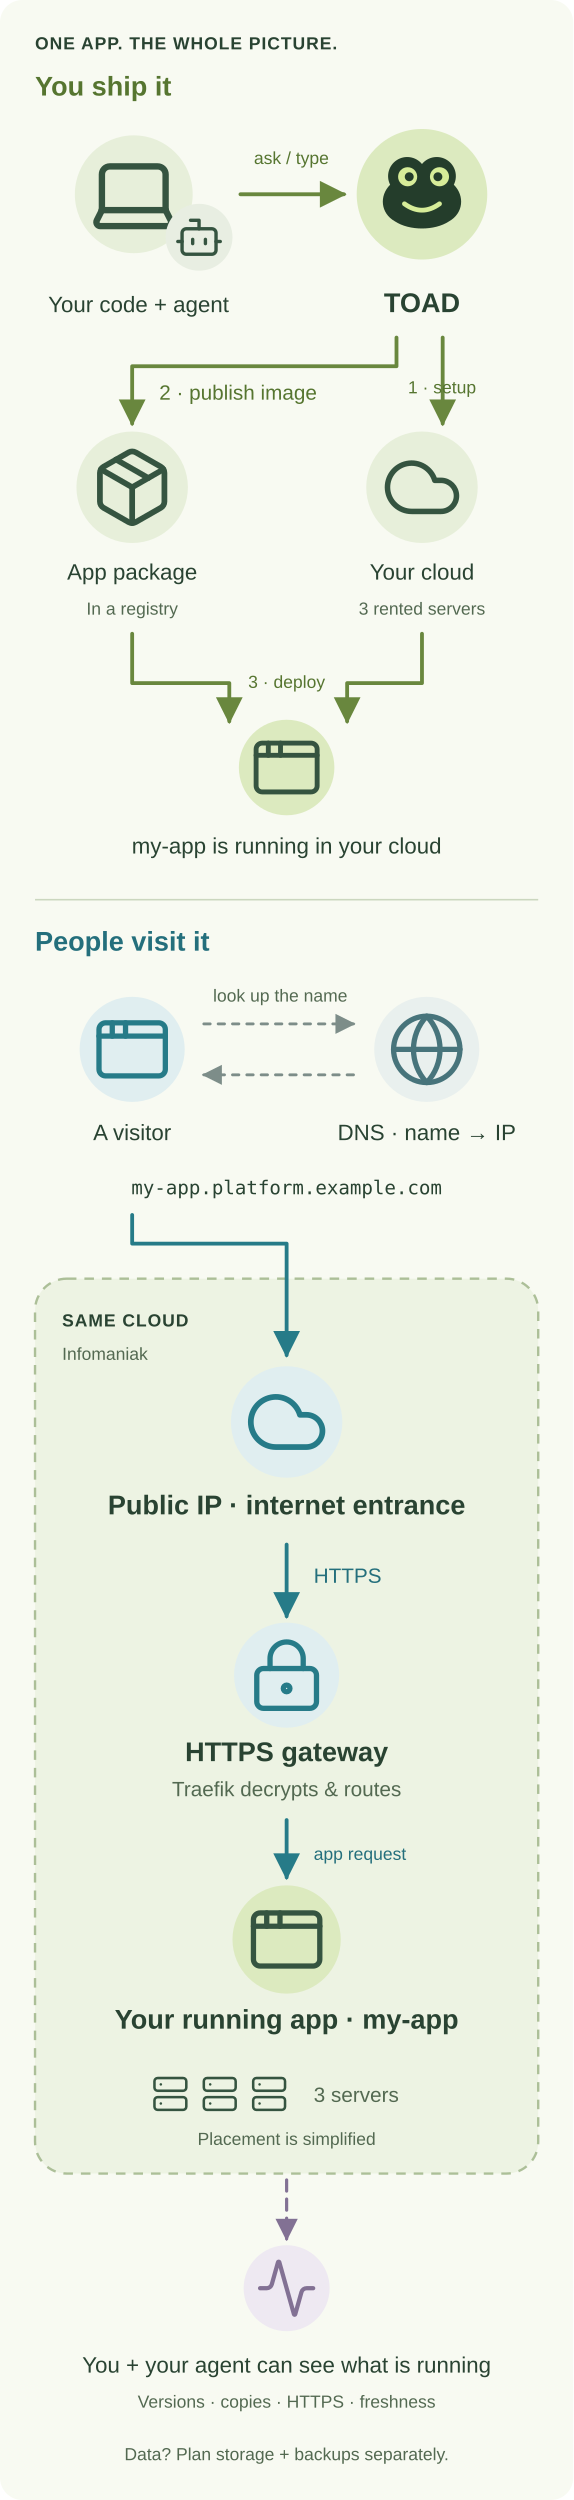
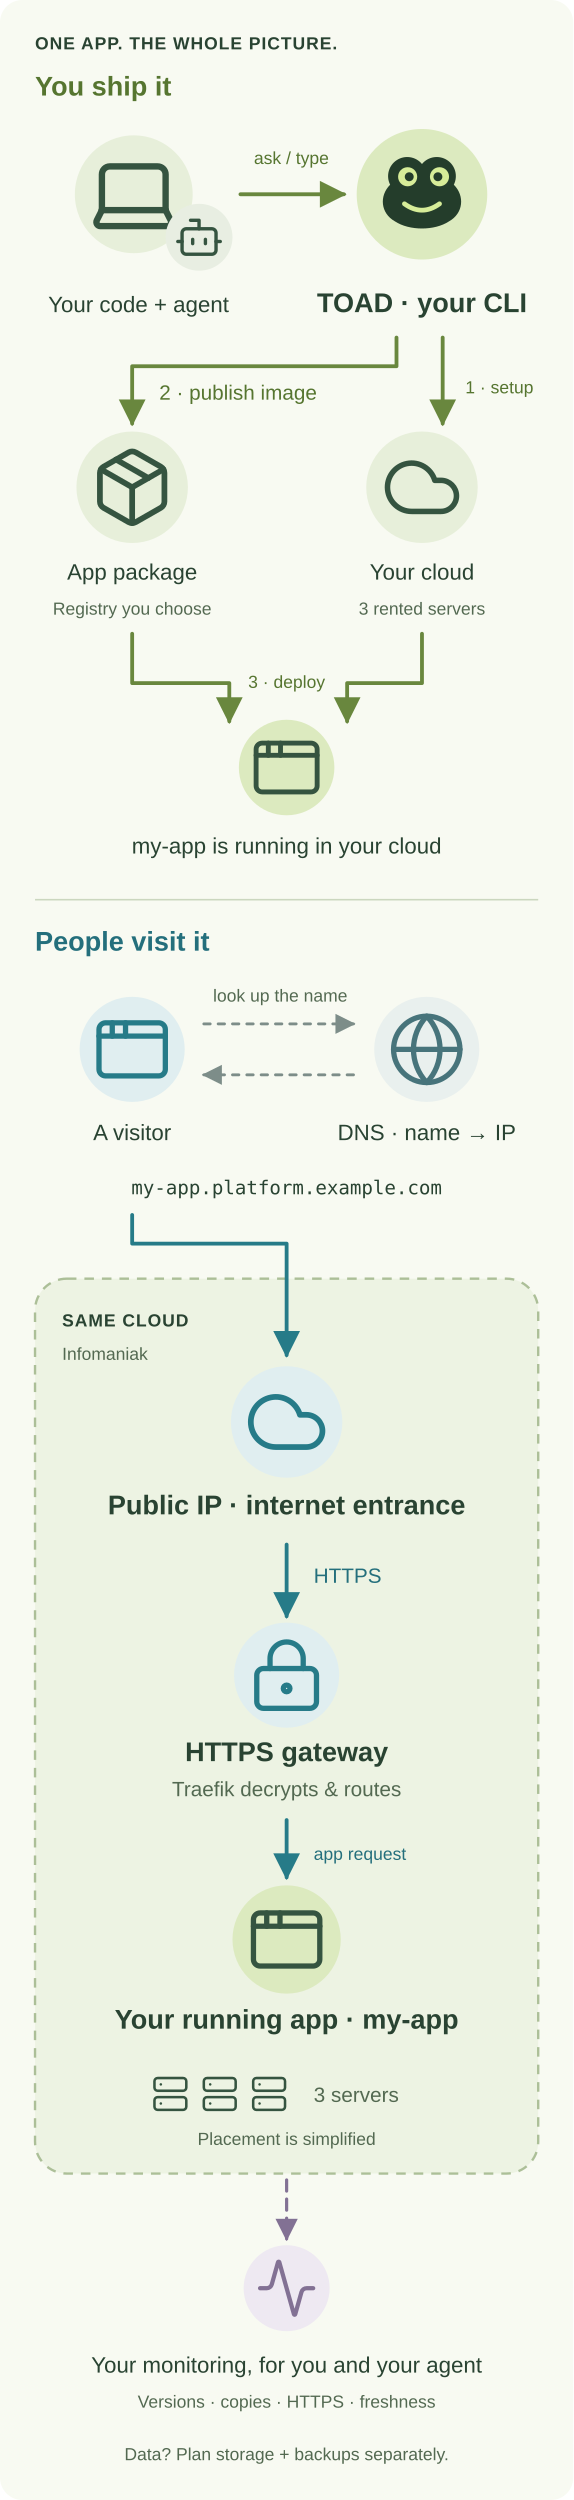
<svg xmlns="http://www.w3.org/2000/svg" width="360" height="1570" viewBox="0 0 360 1570" role="img" aria-labelledby="title desc">
  <defs>
    <symbol id="laptop" viewBox="0 0 24 24">
      <path d="M18 5a2 2 0 0 1 2 2v8.526a2 2 0 0 0 .212.897l1.068 2.127a1 1 0 0 1-.9 1.45H3.62a1 1 0 0 1-.9-1.45l1.068-2.127A2 2 0 0 0 4 15.526V7a2 2 0 0 1 2-2z" />
      <path d="M20.054 15.987H3.946" />
    </symbol>
    <symbol id="bot" viewBox="0 0 24 24">
      <path d="M12 8V4H8" />
      <rect width="16" height="12" x="4" y="8" rx="2" />
      <path d="M2 14h2" />
      <path d="M20 14h2" />
      <path d="M15 13v2" />
      <path d="M9 13v2" />
    </symbol>
    <symbol id="package" viewBox="0 0 24 24">
      <path d="M11 21.73a2 2 0 0 0 2 0l7-4A2 2 0 0 0 21 16V8a2 2 0 0 0-1-1.73l-7-4a2 2 0 0 0-2 0l-7 4A2 2 0 0 0 3 8v8a2 2 0 0 0 1 1.73z" />
      <path d="M12 22V12" />
      <polyline points="3.29 7 12 12 20.71 7" />
      <path d="m7.5 4.27 9 5.15" />
    </symbol>
    <symbol id="cloud" viewBox="0 0 24 24">
      <path d="M17.5 19H9a7 7 0 1 1 6.71-9h1.79a4.5 4.5 0 1 1 0 9Z" />
    </symbol>
    <symbol id="server" viewBox="0 0 24 24">
      <rect width="20" height="8" x="2" y="2" rx="2" ry="2" />
      <rect width="20" height="8" x="2" y="14" rx="2" ry="2" />
      <line x1="6" x2="6.01" y1="6" y2="6" />
      <line x1="6" x2="6.01" y1="18" y2="18" />
    </symbol>
    <symbol id="globe" viewBox="0 0 24 24">
      <circle cx="12" cy="12" r="10" />
      <path d="M12 2a14.5 14.5 0 0 0 0 20 14.5 14.5 0 0 0 0-20" />
      <path d="M2 12h20" />
    </symbol>
    <symbol id="lock-keyhole" viewBox="0 0 24 24">
      <circle cx="12" cy="16" r="1" />
      <rect x="3" y="10" width="18" height="12" rx="2" />
      <path d="M7 10V7a5 5 0 0 1 10 0v3" />
    </symbol>
    <symbol id="app-window" viewBox="0 0 24 24">
      <rect x="2" y="4" width="20" height="16" rx="2" />
      <path d="M10 4v4" />
      <path d="M2 8h20" />
      <path d="M6 4v4" />
    </symbol>
    <symbol id="activity" viewBox="0 0 24 24">
      <path d="M22 12h-2.48a2 2 0 0 0-1.93 1.46l-2.35 8.36a.25.25 0 0 1-.48 0L9.24 2.18a.25.25 0 0 0-.48 0l-2.35 8.36A2 2 0 0 1 4.49 12H2" />
    </symbol>
    <symbol id="database" viewBox="0 0 24 24">
      <ellipse cx="12" cy="5" rx="9" ry="3" />
      <path d="M3 5V19A9 3 0 0 0 21 19V5" />
      <path d="M3 12A9 3 0 0 0 21 12" />
    </symbol>
    <symbol id="toad" viewBox="0 0 64 64">
      <path fill="#243d2b" d="M12 29a12 12 0 0 1 20-13 12 12 0 0 1 20 13c7 7 6 18-3 23-9 6-25 6-34 0-9-5-10-16-3-23Z" />
      <circle cx="23" cy="24" r="6" fill="#d7ed99" />
      <circle cx="43" cy="24" r="6" fill="#d7ed99" />
      <circle cx="24" cy="24" r="2.8" fill="#243d2b" />
      <circle cx="42" cy="24" r="2.8" fill="#243d2b" />
      <path d="M21 41q11 8 22 0" fill="none" stroke="#d7ed99" stroke-width="3" stroke-linecap="round" />
    </symbol>
    <marker id="ship" viewBox="0 0 10 10" refX="9" refY="5" markerWidth="7" markerHeight="7" orient="auto-start-reverse">
      <path d="M0 0 10 5 0 10Z" fill="#69873e" />
    </marker>
    <marker id="visit" viewBox="0 0 10 10" refX="9" refY="5" markerWidth="7" markerHeight="7" orient="auto-start-reverse">
      <path d="M0 0 10 5 0 10Z" fill="#267b88" />
    </marker>
    <marker id="lookup" viewBox="0 0 10 10" refX="9" refY="5" markerWidth="7" markerHeight="7" orient="auto-start-reverse">
      <path d="M0 0 10 5 0 10Z" fill="#7d8d89" />
    </marker>
    <marker id="watch" viewBox="0 0 10 10" refX="9" refY="5" markerWidth="7" markerHeight="7" orient="auto-start-reverse">
      <path d="M0 0 10 5 0 10Z" fill="#827194" />
    </marker>
  </defs>
  <rect width="360" height="1570" rx="14" fill="#f8faf2" />
  <text x="22" y="31" class="label" text-anchor="start" font-family="Arial,Helvetica,sans-serif" font-size="11" font-weight="700" fill="#294332" letter-spacing="0.6">ONE APP. THE WHOLE PICTURE.</text>
  <text x="22" y="60" class="title green" text-anchor="start" font-family="Arial,Helvetica,sans-serif" font-size="17" font-weight="700" fill="#567530">You ship it</text>
  <circle cx="84" cy="122" r="37" fill="#e7efda" />
  <use href="#laptop" x="54" y="92" width="60" height="60" fill="none" stroke="#355440" stroke-width="1.6" stroke-linecap="round" stroke-linejoin="round" />
  <circle cx="125" cy="149" r="21" fill="#e8eee2" />
  <use href="#bot" x="109" y="133" width="32" height="32" fill="none" stroke="#355440" stroke-width="1.6" stroke-linecap="round" stroke-linejoin="round" />
  <text x="87" y="196" class="body" text-anchor="middle" font-family="Arial,Helvetica,sans-serif" font-size="14" font-weight="400" fill="#294332">Your code + agent</text>
  <path d="M151 122H216" class="arrow ship" fill="none" stroke="#69873e" stroke-width="2.4" stroke-linecap="round" stroke-linejoin="round" marker-end="url(#ship)" />
  <text x="183" y="103" class="tiny green" text-anchor="middle" font-family="Arial,Helvetica,sans-serif" font-size="11" font-weight="400" fill="#567530">ask / type</text>
  <circle cx="265" cy="122" r="41" fill="#dceabf" />
  <use href="#toad" x="233" y="87" width="64" height="64" />
-   <text x="265" y="196" class="title" text-anchor="middle" font-family="Arial,Helvetica,sans-serif" font-size="17" font-weight="700" fill="#294332">TOAD</text>
+   <text x="265" y="196" class="title" text-anchor="middle" font-family="Arial,Helvetica,sans-serif" font-size="17" font-weight="700" fill="#294332">TOAD · your CLI</text>
  <path d="M249 212V230H83V266" class="arrow ship" fill="none" stroke="#69873e" stroke-width="2.4" stroke-linecap="round" stroke-linejoin="round" marker-end="url(#ship)" />
  <text x="100" y="251" class="small green" text-anchor="start" font-family="Arial,Helvetica,sans-serif" font-size="13" font-weight="400" fill="#567530">2 · publish image</text>
  <path d="M278 212V266" class="arrow ship" fill="none" stroke="#69873e" stroke-width="2.4" stroke-linecap="round" stroke-linejoin="round" marker-end="url(#ship)" />
-   <text x="299" y="247" class="tiny green" text-anchor="end" font-family="Arial,Helvetica,sans-serif" font-size="11" font-weight="400" fill="#567530">1 · setup</text>
+   <text x="335" y="247" class="tiny green" text-anchor="end" font-family="Arial,Helvetica,sans-serif" font-size="11" font-weight="400" fill="#567530">1 · setup</text>
  <circle cx="83" cy="306" r="35" fill="#e7efda" />
  <use href="#package" x="56" y="279" width="54" height="54" fill="none" stroke="#355440" stroke-width="1.6" stroke-linecap="round" stroke-linejoin="round" />
  <text x="83" y="364" class="body" text-anchor="middle" font-family="Arial,Helvetica,sans-serif" font-size="14" font-weight="400" fill="#294332">App package</text>
-   <text x="83" y="386" class="tiny" text-anchor="middle" font-family="Arial,Helvetica,sans-serif" font-size="11" font-weight="400" fill="#536951">In a registry</text>
+   <text x="83" y="386" class="tiny" text-anchor="middle" font-family="Arial,Helvetica,sans-serif" font-size="11" font-weight="400" fill="#536951">Registry you choose</text>
  <circle cx="265" cy="306" r="35" fill="#e7efda" />
  <use href="#cloud" x="239" y="280" width="52" height="52" fill="none" stroke="#355440" stroke-width="1.6" stroke-linecap="round" stroke-linejoin="round" />
  <text x="265" y="364" class="body" text-anchor="middle" font-family="Arial,Helvetica,sans-serif" font-size="14" font-weight="400" fill="#294332">Your cloud</text>
  <text x="265" y="386" class="tiny" text-anchor="middle" font-family="Arial,Helvetica,sans-serif" font-size="11" font-weight="400" fill="#536951">3 rented servers</text>
  <path d="M83 398V429H144V453" class="arrow ship" fill="none" stroke="#69873e" stroke-width="2.4" stroke-linecap="round" stroke-linejoin="round" marker-end="url(#ship)" />
  <path d="M265 398V429H218V453" class="arrow ship" fill="none" stroke="#69873e" stroke-width="2.4" stroke-linecap="round" stroke-linejoin="round" marker-end="url(#ship)" />
  <text x="180" y="432" class="tiny green" text-anchor="middle" font-family="Arial,Helvetica,sans-serif" font-size="11" font-weight="400" fill="#567530">3 · deploy</text>
  <circle cx="180" cy="482" r="30" fill="#dceabf" />
  <use href="#app-window" x="157" y="459" width="46" height="46" fill="none" stroke="#355440" stroke-width="1.6" stroke-linecap="round" stroke-linejoin="round" />
  <text x="180" y="536" class="body" text-anchor="middle" font-family="Arial,Helvetica,sans-serif" font-size="14" font-weight="400" fill="#294332">my-app is running in your cloud</text>
  <path d="M22 565H338" class="rule" stroke="#cbd7bf" stroke-width="1" />
  <text x="22" y="597" class="title blue" text-anchor="start" font-family="Arial,Helvetica,sans-serif" font-size="17" font-weight="700" fill="#246f7c">People visit it</text>
  <circle cx="83" cy="659" r="33" fill="#e0eef0" />
  <use href="#app-window" x="58" y="634" width="50" height="50" fill="none" stroke="#267b88" stroke-width="1.6" stroke-linecap="round" stroke-linejoin="round" />
  <text x="83" y="716" class="body" text-anchor="middle" font-family="Arial,Helvetica,sans-serif" font-size="14" font-weight="400" fill="#294332">A visitor</text>
  <circle cx="268" cy="659" r="33" fill="#e9f0ee" />
  <use href="#globe" x="243" y="634" width="50" height="50" fill="none" stroke="#47747b" stroke-width="1.6" stroke-linecap="round" stroke-linejoin="round" />
  <text x="268" y="716" class="body" text-anchor="middle" font-family="Arial,Helvetica,sans-serif" font-size="14" font-weight="400" fill="#294332">DNS · name → IP</text>
  <path d="M128 643H222" class="arrow lookup" fill="none" stroke="#7d8d89" stroke-width="1.8" stroke-linecap="round" stroke-linejoin="round" stroke-dasharray="4 5" marker-end="url(#lookup)" />
  <path d="M222 675H128" class="arrow lookup" fill="none" stroke="#7d8d89" stroke-width="1.8" stroke-linecap="round" stroke-linejoin="round" stroke-dasharray="4 5" marker-end="url(#lookup)" />
  <text x="176" y="629" class="tiny" text-anchor="middle" font-family="Arial,Helvetica,sans-serif" font-size="11" font-weight="400" fill="#536951">look up the name</text>
  <text x="180" y="750" class="code" text-anchor="middle" font-family="ui-monospace,monospace" font-size="12" font-weight="400" fill="#294332">my-app.platform.example.com</text>
  <rect x="22" y="803" width="316" height="562" rx="20" class="cloud" fill="#edf3e3" stroke="#acbf98" stroke-width="1.5" stroke-dasharray="6 5" />
  <path d="M83 763V781H180V851" class="arrow visit" fill="none" stroke="#267b88" stroke-width="2.4" stroke-linecap="round" stroke-linejoin="round" marker-end="url(#visit)" />
  <text x="39" y="833" class="label" text-anchor="start" font-family="Arial,Helvetica,sans-serif" font-size="11" font-weight="700" fill="#294332" letter-spacing="0.6">SAME CLOUD</text>
  <text x="39" y="854" class="tiny" text-anchor="start" font-family="Arial,Helvetica,sans-serif" font-size="11" font-weight="400" fill="#536951">Infomaniak</text>
  <circle cx="180" cy="893" r="35" fill="#e0eef0" />
  <use href="#cloud" x="153" y="866" width="54" height="54" fill="none" stroke="#267b88" stroke-width="1.6" stroke-linecap="round" stroke-linejoin="round" />
  <text x="180" y="951" class="title" text-anchor="middle" font-family="Arial,Helvetica,sans-serif" font-size="17" font-weight="700" fill="#294332">Public IP · internet entrance</text>
  <path d="M180 970V1015" class="arrow visit" fill="none" stroke="#267b88" stroke-width="2.4" stroke-linecap="round" stroke-linejoin="round" marker-end="url(#visit)" />
  <text x="197" y="994" class="small blue" text-anchor="start" font-family="Arial,Helvetica,sans-serif" font-size="13" font-weight="400" fill="#246f7c">HTTPS</text>
  <circle cx="180" cy="1052" r="33" fill="#e0eef0" />
  <use href="#lock-keyhole" x="155" y="1027" width="50" height="50" fill="none" stroke="#267b88" stroke-width="1.6" stroke-linecap="round" stroke-linejoin="round" />
  <text x="180" y="1106" class="title" text-anchor="middle" font-family="Arial,Helvetica,sans-serif" font-size="17" font-weight="700" fill="#294332">HTTPS gateway</text>
  <text x="180" y="1128" class="small" text-anchor="middle" font-family="Arial,Helvetica,sans-serif" font-size="13" font-weight="400" fill="#536951">Traefik decrypts &amp; routes</text>
  <path d="M180 1143V1179" class="arrow visit" fill="none" stroke="#267b88" stroke-width="2.4" stroke-linecap="round" stroke-linejoin="round" marker-end="url(#visit)" />
  <text x="197" y="1168" class="tiny blue" text-anchor="start" font-family="Arial,Helvetica,sans-serif" font-size="11" font-weight="400" fill="#246f7c">app request</text>
  <circle cx="180" cy="1218" r="34" fill="#dceabf" />
  <use href="#app-window" x="155" y="1193" width="50" height="50" fill="none" stroke="#355440" stroke-width="1.6" stroke-linecap="round" stroke-linejoin="round" />
  <text x="180" y="1274" class="title" text-anchor="middle" font-family="Arial,Helvetica,sans-serif" font-size="17" font-weight="700" fill="#294332">Your running app · my-app</text>
  <use href="#server" x="95" y="1303" width="24" height="24" fill="none" stroke="#355440" stroke-width="1.6" stroke-linecap="round" stroke-linejoin="round" />
  <use href="#server" x="126" y="1303" width="24" height="24" fill="none" stroke="#355440" stroke-width="1.6" stroke-linecap="round" stroke-linejoin="round" />
  <use href="#server" x="157" y="1303" width="24" height="24" fill="none" stroke="#355440" stroke-width="1.6" stroke-linecap="round" stroke-linejoin="round" />
  <text x="197" y="1320" class="small" text-anchor="start" font-family="Arial,Helvetica,sans-serif" font-size="13" font-weight="400" fill="#536951">3 servers</text>
  <text x="180" y="1347" class="tiny" text-anchor="middle" font-family="Arial,Helvetica,sans-serif" font-size="11" font-weight="400" fill="#536951">Placement is simplified</text>
  <path d="M180 1369V1406" class="arrow watch" fill="none" stroke="#827194" stroke-width="2" stroke-linecap="round" stroke-linejoin="round" stroke-dasharray="7 5" marker-end="url(#watch)" />
  <circle cx="180" cy="1437" r="27" fill="#eee9f2" />
  <use href="#activity" x="160" y="1417" width="40" height="40" fill="none" stroke="#827194" stroke-width="1.6" stroke-linecap="round" stroke-linejoin="round" />
-   <text x="180" y="1490" class="body" text-anchor="middle" font-family="Arial,Helvetica,sans-serif" font-size="14" font-weight="400" fill="#294332">You + your agent can see what is running</text>
+   <text x="180" y="1490" class="body" text-anchor="middle" font-family="Arial,Helvetica,sans-serif" font-size="14" font-weight="400" fill="#294332">Your monitoring, for you and your agent</text>
  <text x="180" y="1512" class="tiny" text-anchor="middle" font-family="Arial,Helvetica,sans-serif" font-size="11" font-weight="400" fill="#536951">Versions · copies · HTTPS · freshness</text>
  <text x="180" y="1545" class="tiny" text-anchor="middle" font-family="Arial,Helvetica,sans-serif" font-size="11" font-weight="400" fill="#536951">Data? Plan storage + backups separately.</text>
</svg>
